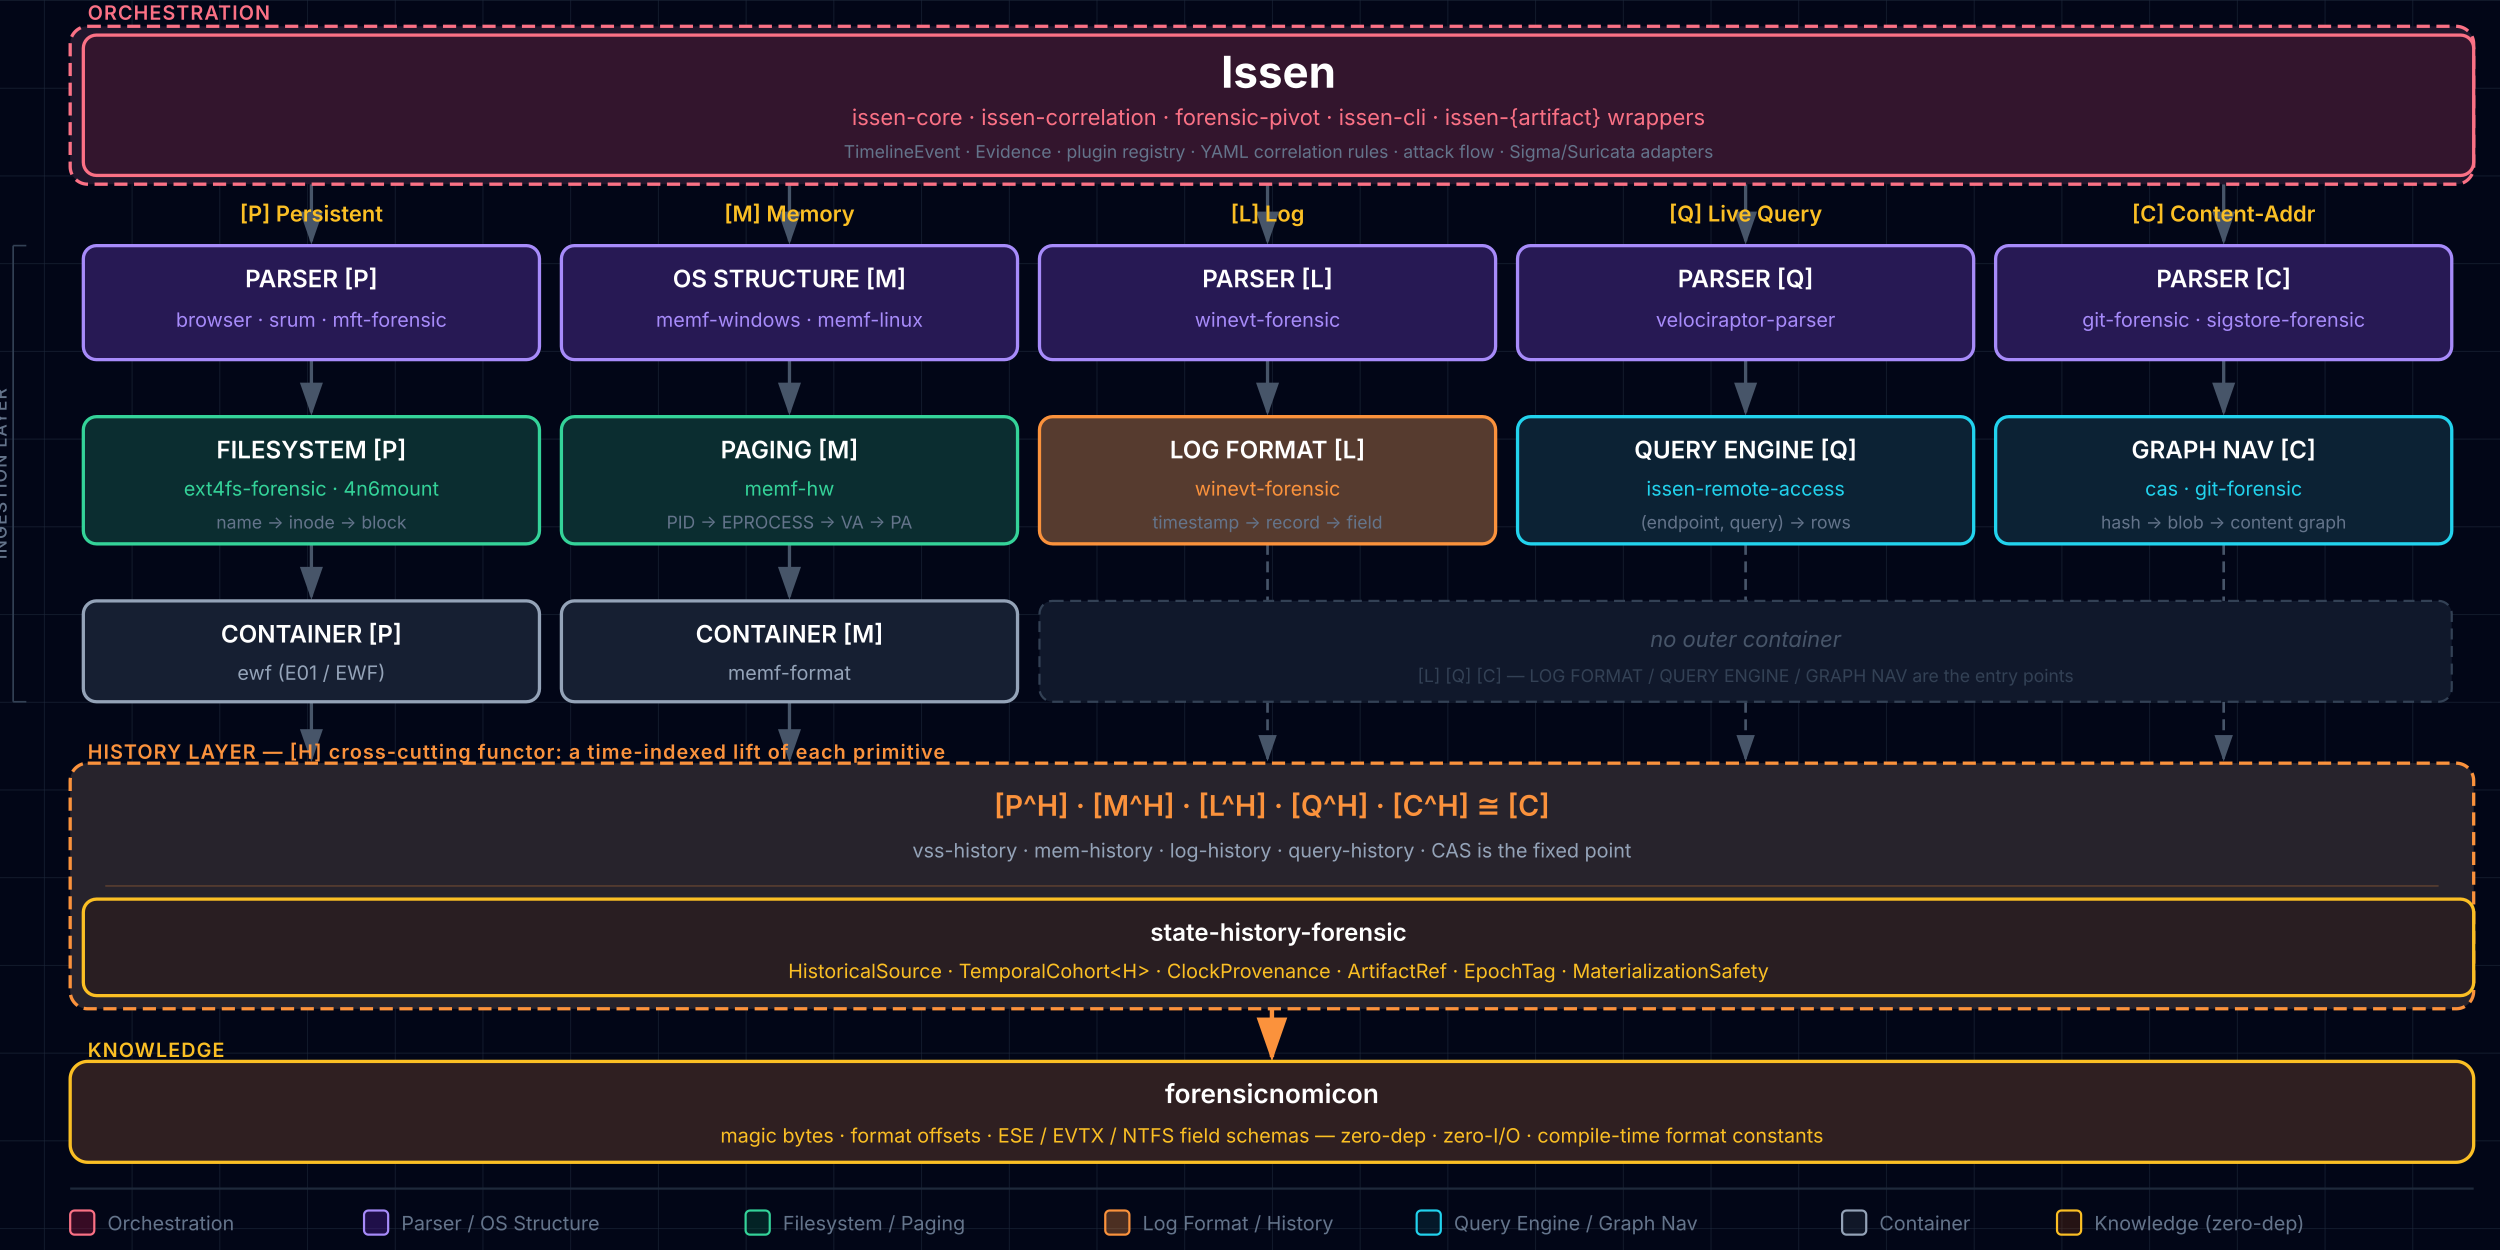
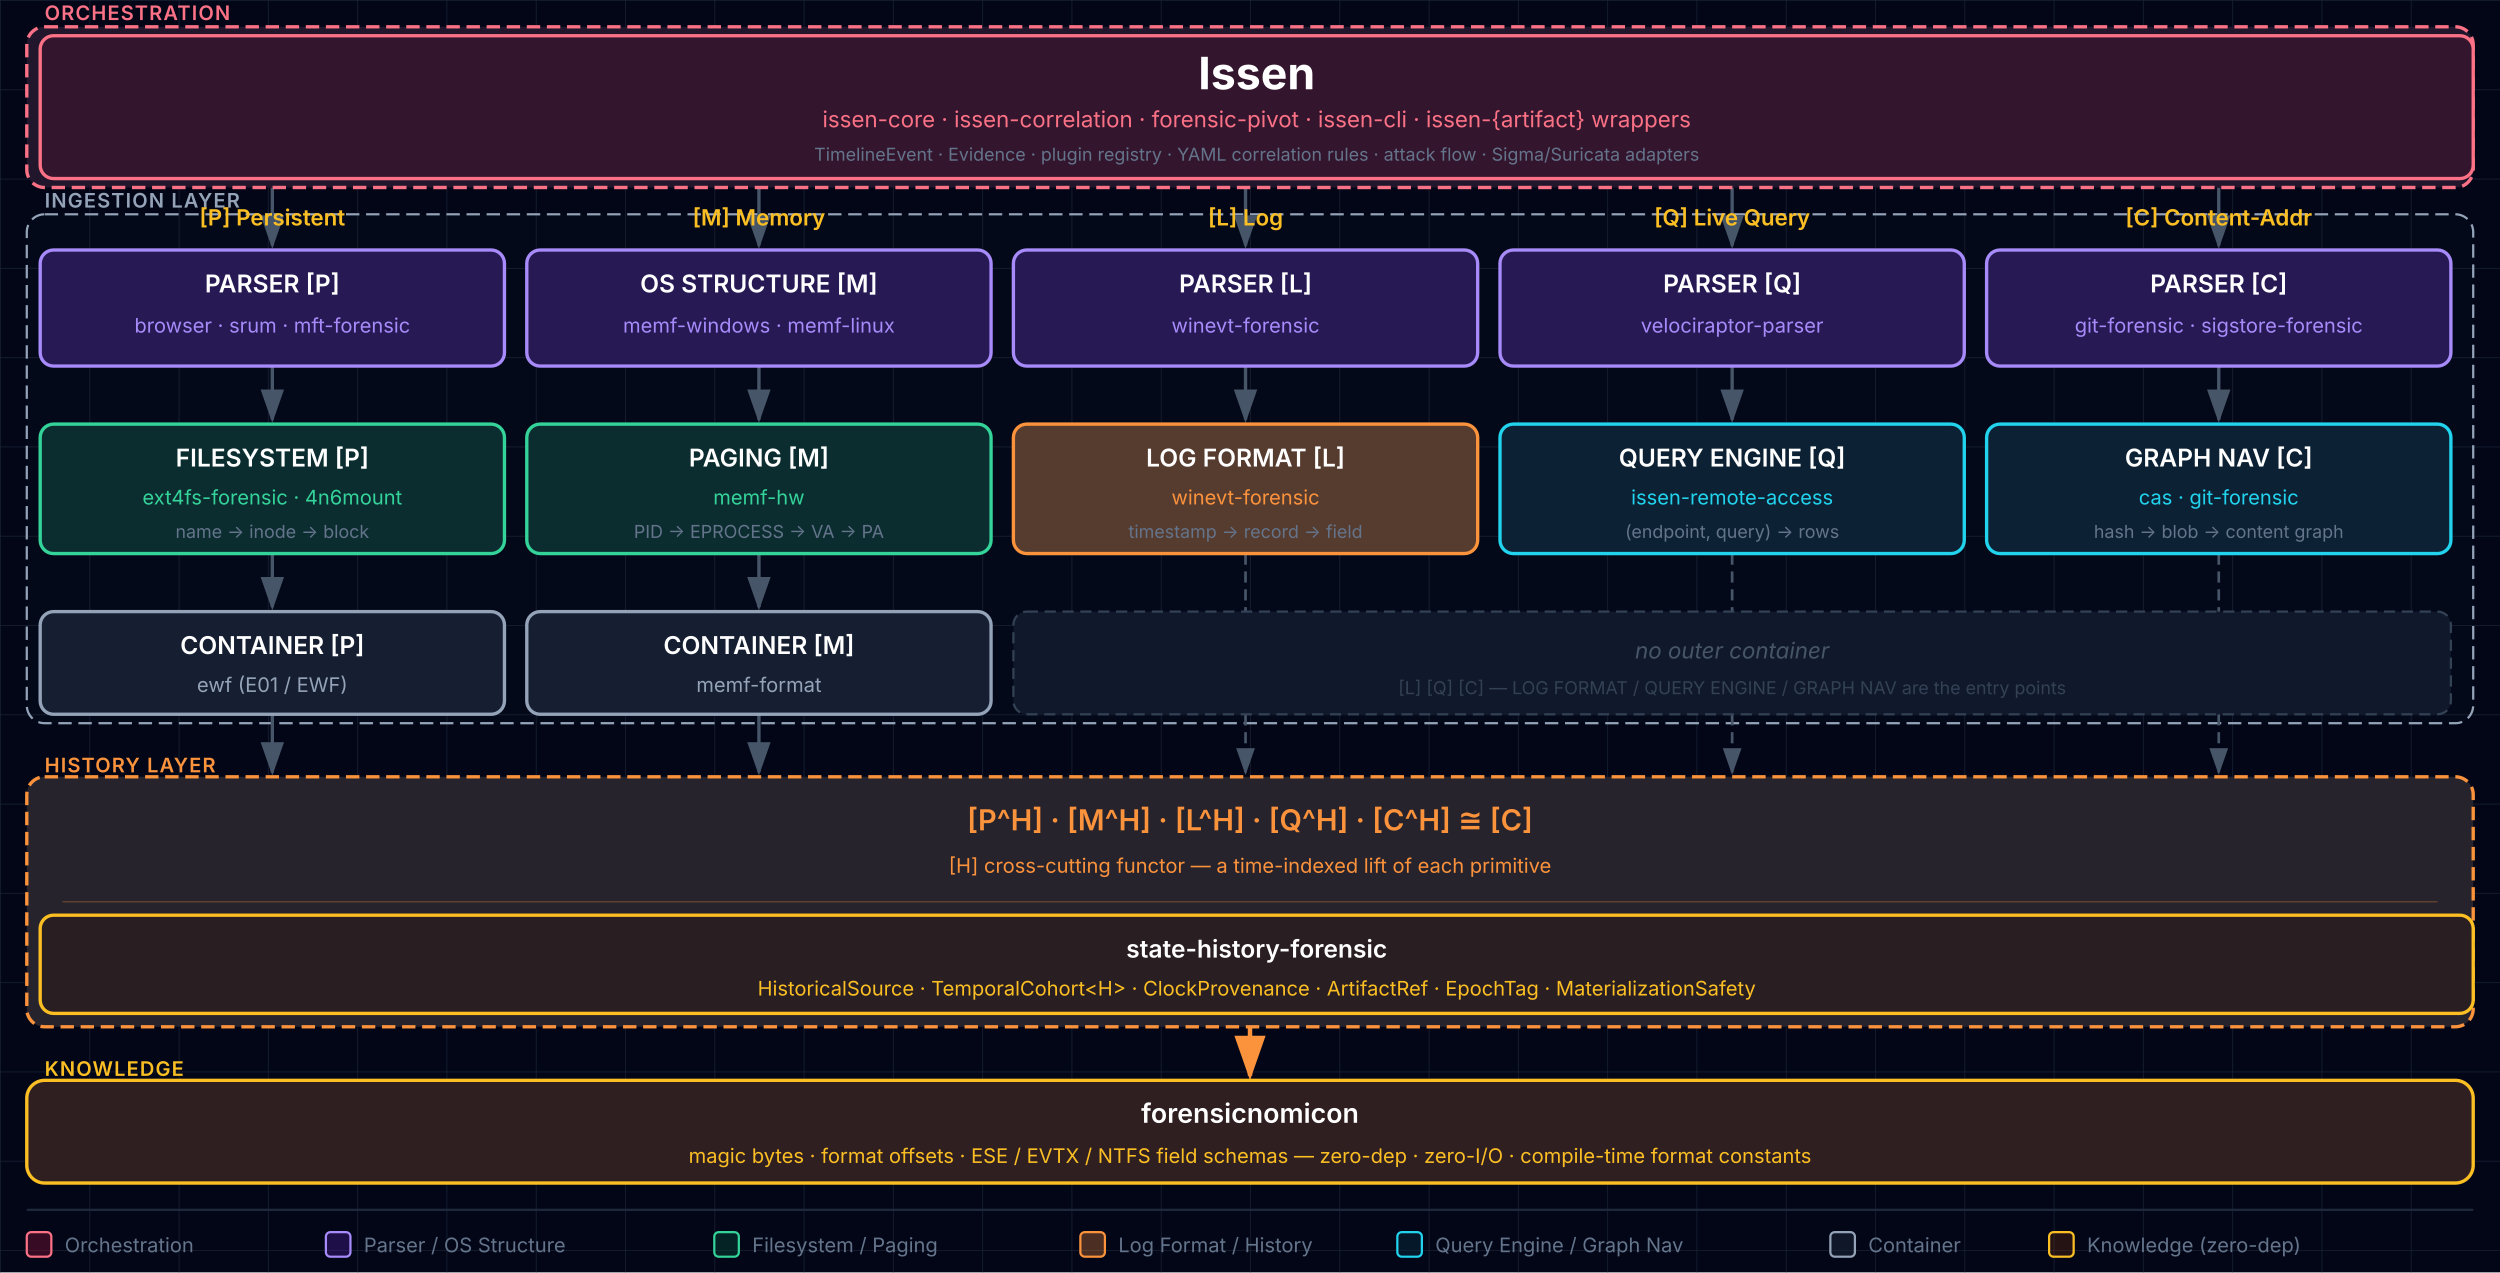
- <svg xmlns="http://www.w3.org/2000/svg" viewBox="-20 0 1140 570" style="width:100%;height:auto;font-family:'Inter',system-ui,sans-serif;">
+ <svg xmlns="http://www.w3.org/2000/svg" viewBox="0 0 1120 570" style="width:100%;height:auto;font-family:'Inter',system-ui,sans-serif;">
  <defs>
    <pattern id="grid" width="40" height="40" patternUnits="userSpaceOnUse">
      <path d="M 40 0 L 0 0 0 40" fill="none" stroke="#1e293b" stroke-width="0.5" />
    </pattern>
    <marker id="arr" markerWidth="10" markerHeight="7" refX="9" refY="3.5" orient="auto">
      <polygon points="0 0,10 3.5,0 7" fill="#475569" />
    </marker>
    <marker id="arr-orange" markerWidth="10" markerHeight="7" refX="9" refY="3.5" orient="auto">
      <polygon points="0 0,10 3.5,0 7" fill="#fb923c" />
    </marker>
  </defs>
-   <rect x="-20" width="1140" height="570" fill="#020617" />
-   <rect x="-20" width="1140" height="570" fill="url(#grid)" />
-   <line x1="-14" y1="112" x2="-14" y2="320" stroke="#334155" stroke-width="0.75" />
-   <line x1="-14" y1="112" x2="-8" y2="112" stroke="#334155" stroke-width="0.75" />
-   <line x1="-14" y1="320" x2="-8" y2="320" stroke="#334155" stroke-width="0.75" />
-   <text transform="rotate(-90, -17, 216)" x="-17" y="216" fill="#64748b" font-size="8" font-weight="500" text-anchor="middle" letter-spacing="0.5">INGESTION LAYER</text>
+   <rect width="1120" height="570" fill="#020617" />
+   <rect width="1120" height="570" fill="url(#grid)" />
+   <rect x="12" y="96" width="1096" height="228" rx="8" fill="rgba(30,41,59,0.08)" stroke="#94a3b8" stroke-width="1" stroke-dasharray="6,3" />
+   <text x="20" y="93" fill="#94a3b8" font-size="9" font-weight="600" letter-spacing="0.5">INGESTION LAYER</text>
  <line x1="122" y1="84" x2="122" y2="110" stroke="#475569" stroke-width="1.5" marker-end="url(#arr)" />
  <line x1="340" y1="84" x2="340" y2="110" stroke="#475569" stroke-width="1.5" marker-end="url(#arr)" />
  <line x1="558" y1="84" x2="558" y2="110" stroke="#475569" stroke-width="1.5" marker-end="url(#arr)" />
  <line x1="776" y1="84" x2="776" y2="110" stroke="#475569" stroke-width="1.5" marker-end="url(#arr)" />
  <line x1="994" y1="84" x2="994" y2="110" stroke="#475569" stroke-width="1.5" marker-end="url(#arr)" />
  <line x1="122" y1="164" x2="122" y2="188" stroke="#475569" stroke-width="1.5" marker-end="url(#arr)" />
  <line x1="340" y1="164" x2="340" y2="188" stroke="#475569" stroke-width="1.5" marker-end="url(#arr)" />
  <line x1="558" y1="164" x2="558" y2="188" stroke="#475569" stroke-width="1.5" marker-end="url(#arr)" />
  <line x1="776" y1="164" x2="776" y2="188" stroke="#475569" stroke-width="1.5" marker-end="url(#arr)" />
  <line x1="994" y1="164" x2="994" y2="188" stroke="#475569" stroke-width="1.5" marker-end="url(#arr)" />
  <line x1="122" y1="248" x2="122" y2="272" stroke="#475569" stroke-width="1.5" marker-end="url(#arr)" />
  <line x1="340" y1="248" x2="340" y2="272" stroke="#475569" stroke-width="1.5" marker-end="url(#arr)" />
  <line x1="558" y1="248" x2="558" y2="346" stroke="#475569" stroke-width="1.2" stroke-dasharray="5,3" marker-end="url(#arr)" />
  <line x1="776" y1="248" x2="776" y2="346" stroke="#475569" stroke-width="1.2" stroke-dasharray="5,3" marker-end="url(#arr)" />
  <line x1="994" y1="248" x2="994" y2="346" stroke="#475569" stroke-width="1.2" stroke-dasharray="5,3" marker-end="url(#arr)" />
  <line x1="122" y1="320" x2="122" y2="346" stroke="#475569" stroke-width="1.5" marker-end="url(#arr)" />
  <line x1="340" y1="320" x2="340" y2="346" stroke="#475569" stroke-width="1.5" marker-end="url(#arr)" />
  <line x1="560" y1="460" x2="560" y2="482" stroke="#fb923c" stroke-width="2" marker-end="url(#arr-orange)" />
  <rect x="12" y="12" width="1096" height="72" rx="8" fill="#0f172a" />
  <rect x="12" y="12" width="1096" height="72" rx="8" fill="rgba(136,19,55,0.15)" stroke="#fb7185" stroke-width="1.5" stroke-dasharray="6,3" />
  <text x="20" y="9" fill="#fb7185" font-size="9" font-weight="600" letter-spacing="0.5">ORCHESTRATION</text>
  <rect x="18" y="16" width="1090" height="64" rx="6" fill="#0f172a" />
  <rect x="18" y="16" width="1090" height="64" rx="6" fill="rgba(136,19,55,0.3)" stroke="#fb7185" stroke-width="1.5" />
  <text x="563" y="40" fill="white" font-size="20" font-weight="700" text-anchor="middle">Issen</text>
  <text x="563" y="57" fill="#fb7185" font-size="10" text-anchor="middle">issen-core · issen-correlation · forensic-pivot · issen-cli · issen-{artifact} wrappers</text>
  <text x="563" y="72" fill="#64748b" font-size="8" text-anchor="middle">TimelineEvent · Evidence · plugin registry · YAML correlation rules · attack flow · Sigma/Suricata adapters</text>
  <text x="122" y="101" fill="#fbbf24" font-size="10" font-weight="600" text-anchor="middle">[P] Persistent</text>
  <text x="340" y="101" fill="#fbbf24" font-size="10" font-weight="600" text-anchor="middle">[M] Memory</text>
  <text x="558" y="101" fill="#fbbf24" font-size="10" font-weight="600" text-anchor="middle">[L] Log</text>
  <text x="776" y="101" fill="#fbbf24" font-size="10" font-weight="600" text-anchor="middle">[Q] Live Query</text>
  <text x="994" y="101" fill="#fbbf24" font-size="10" font-weight="600" text-anchor="middle">[C] Content-Addr</text>
  <rect x="18" y="112" width="208" height="52" rx="6" fill="#0f172a" />
  <rect x="18" y="112" width="208" height="52" rx="6" fill="rgba(76,29,149,0.4)" stroke="#a78bfa" stroke-width="1.5" />
  <text x="122" y="131" fill="white" font-size="11" font-weight="600" text-anchor="middle">PARSER  [P]</text>
  <text x="122" y="149" fill="#a78bfa" font-size="9" text-anchor="middle">browser · srum · mft-forensic</text>
  <rect x="236" y="112" width="208" height="52" rx="6" fill="#0f172a" />
  <rect x="236" y="112" width="208" height="52" rx="6" fill="rgba(76,29,149,0.4)" stroke="#a78bfa" stroke-width="1.5" />
  <text x="340" y="131" fill="white" font-size="11" font-weight="600" text-anchor="middle">OS STRUCTURE  [M]</text>
  <text x="340" y="149" fill="#a78bfa" font-size="9" text-anchor="middle">memf-windows · memf-linux</text>
  <rect x="454" y="112" width="208" height="52" rx="6" fill="#0f172a" />
  <rect x="454" y="112" width="208" height="52" rx="6" fill="rgba(76,29,149,0.4)" stroke="#a78bfa" stroke-width="1.5" />
  <text x="558" y="131" fill="white" font-size="11" font-weight="600" text-anchor="middle">PARSER  [L]</text>
  <text x="558" y="149" fill="#a78bfa" font-size="9" text-anchor="middle">winevt-forensic</text>
  <rect x="672" y="112" width="208" height="52" rx="6" fill="#0f172a" />
  <rect x="672" y="112" width="208" height="52" rx="6" fill="rgba(76,29,149,0.4)" stroke="#a78bfa" stroke-width="1.5" />
  <text x="776" y="131" fill="white" font-size="11" font-weight="600" text-anchor="middle">PARSER  [Q]</text>
  <text x="776" y="149" fill="#a78bfa" font-size="9" text-anchor="middle">velociraptor-parser</text>
  <rect x="890" y="112" width="208" height="52" rx="6" fill="#0f172a" />
  <rect x="890" y="112" width="208" height="52" rx="6" fill="rgba(76,29,149,0.4)" stroke="#a78bfa" stroke-width="1.5" />
  <text x="994" y="131" fill="white" font-size="11" font-weight="600" text-anchor="middle">PARSER  [C]</text>
  <text x="994" y="149" fill="#a78bfa" font-size="9" text-anchor="middle">git-forensic · sigstore-forensic</text>
  <rect x="18" y="190" width="208" height="58" rx="6" fill="#0f172a" />
  <rect x="18" y="190" width="208" height="58" rx="6" fill="rgba(6,78,59,0.4)" stroke="#34d399" stroke-width="1.5" />
  <text x="122" y="209" fill="white" font-size="11" font-weight="600" text-anchor="middle">FILESYSTEM  [P]</text>
  <text x="122" y="226" fill="#34d399" font-size="9" text-anchor="middle">ext4fs-forensic · 4n6mount</text>
  <text x="122" y="241" fill="#64748b" font-size="8" text-anchor="middle">name → inode → block</text>
  <rect x="236" y="190" width="208" height="58" rx="6" fill="#0f172a" />
  <rect x="236" y="190" width="208" height="58" rx="6" fill="rgba(6,78,59,0.4)" stroke="#34d399" stroke-width="1.5" />
  <text x="340" y="209" fill="white" font-size="11" font-weight="600" text-anchor="middle">PAGING  [M]</text>
  <text x="340" y="226" fill="#34d399" font-size="9" text-anchor="middle">memf-hw</text>
  <text x="340" y="241" fill="#64748b" font-size="8" text-anchor="middle">PID → EPROCESS → VA → PA</text>
  <rect x="454" y="190" width="208" height="58" rx="6" fill="#0f172a" />
  <rect x="454" y="190" width="208" height="58" rx="6" fill="rgba(251,146,60,0.3)" stroke="#fb923c" stroke-width="1.5" />
  <text x="558" y="209" fill="white" font-size="11" font-weight="600" text-anchor="middle">LOG FORMAT  [L]</text>
  <text x="558" y="226" fill="#fb923c" font-size="9" text-anchor="middle">winevt-forensic</text>
  <text x="558" y="241" fill="#64748b" font-size="8" text-anchor="middle">timestamp → record → field</text>
  <rect x="672" y="190" width="208" height="58" rx="6" fill="#0f172a" />
  <rect x="672" y="190" width="208" height="58" rx="6" fill="rgba(8,51,68,0.4)" stroke="#22d3ee" stroke-width="1.5" />
  <text x="776" y="209" fill="white" font-size="11" font-weight="600" text-anchor="middle">QUERY ENGINE  [Q]</text>
  <text x="776" y="226" fill="#22d3ee" font-size="9" text-anchor="middle">issen-remote-access</text>
  <text x="776" y="241" fill="#64748b" font-size="8" text-anchor="middle">(endpoint, query) → rows</text>
  <rect x="890" y="190" width="208" height="58" rx="6" fill="#0f172a" />
  <rect x="890" y="190" width="208" height="58" rx="6" fill="rgba(8,51,68,0.4)" stroke="#22d3ee" stroke-width="1.5" />
  <text x="994" y="209" fill="white" font-size="11" font-weight="600" text-anchor="middle">GRAPH NAV  [C]</text>
  <text x="994" y="226" fill="#22d3ee" font-size="9" text-anchor="middle">cas · git-forensic</text>
  <text x="994" y="241" fill="#64748b" font-size="8" text-anchor="middle">hash → blob → content graph</text>
  <rect x="18" y="274" width="208" height="46" rx="6" fill="#0f172a" />
  <rect x="18" y="274" width="208" height="46" rx="6" fill="rgba(30,41,59,0.5)" stroke="#94a3b8" stroke-width="1.5" />
  <text x="122" y="293" fill="white" font-size="11" font-weight="600" text-anchor="middle">CONTAINER  [P]</text>
  <text x="122" y="310" fill="#94a3b8" font-size="9" text-anchor="middle">ewf  (E01 / EWF)</text>
  <rect x="236" y="274" width="208" height="46" rx="6" fill="#0f172a" />
  <rect x="236" y="274" width="208" height="46" rx="6" fill="rgba(30,41,59,0.5)" stroke="#94a3b8" stroke-width="1.5" />
  <text x="340" y="293" fill="white" font-size="11" font-weight="600" text-anchor="middle">CONTAINER  [M]</text>
  <text x="340" y="310" fill="#94a3b8" font-size="9" text-anchor="middle">memf-format</text>
  <rect x="454" y="274" width="644" height="46" rx="6" fill="#0f172a" />
  <rect x="454" y="274" width="644" height="46" rx="6" fill="rgba(30,41,59,0.08)" stroke="#334155" stroke-width="1" stroke-dasharray="5,3" />
  <text x="776" y="295" fill="#475569" font-size="10" font-style="italic" text-anchor="middle">no outer container</text>
  <text x="776" y="311" fill="#334155" font-size="8" text-anchor="middle">[L] [Q] [C] — LOG FORMAT / QUERY ENGINE / GRAPH NAV are the entry points</text>
  <rect x="12" y="348" width="1096" height="112" rx="8" fill="#0f172a" />
  <rect x="12" y="348" width="1096" height="112" rx="8" fill="rgba(251,146,60,0.1)" stroke="#fb923c" stroke-width="1.5" stroke-dasharray="6,3" />
-   <text x="20" y="346" fill="#fb923c" font-size="9" font-weight="600" letter-spacing="0.5">HISTORY LAYER — [H] cross-cutting functor: a time-indexed lift of each primitive</text>
+   <text x="20" y="346" fill="#fb923c" font-size="9" font-weight="600" letter-spacing="0.5">HISTORY LAYER</text>
  <text x="560" y="372" fill="#fb923c" font-size="13" font-weight="600" text-anchor="middle">[P^H]  ·  [M^H]  ·  [L^H]  ·  [Q^H]  ·  [C^H] ≅ [C]</text>
-   <text x="560" y="391" fill="#94a3b8" font-size="9" text-anchor="middle">vss-history · mem-history · log-history · query-history · CAS is the fixed point</text>
+   <text x="560" y="391" fill="#fb923c" font-size="9" text-anchor="middle">[H] cross-cutting functor — a time-indexed lift of each primitive</text>
  <line x1="28" y1="404" x2="1092" y2="404" stroke="#fb923c" stroke-width="0.5" opacity="0.35" />
  <rect x="18" y="410" width="1090" height="44" rx="6" fill="#0f172a" />
  <rect x="18" y="410" width="1090" height="44" rx="6" fill="rgba(120,53,15,0.25)" stroke="#fbbf24" stroke-width="1.5" />
  <text x="563" y="429" fill="white" font-size="11" font-weight="600" text-anchor="middle">state-history-forensic</text>
  <text x="563" y="446" fill="#fbbf24" font-size="9" text-anchor="middle">HistoricalSource · TemporalCohort&lt;H&gt; · ClockProvenance · ArtifactRef · EpochTag · MaterializationSafety</text>
  <rect x="12" y="484" width="1096" height="46" rx="8" fill="#0f172a" />
  <rect x="12" y="484" width="1096" height="46" rx="8" fill="rgba(120,53,15,0.3)" stroke="#fbbf24" stroke-width="1.5" />
  <text x="20" y="482" fill="#fbbf24" font-size="9" font-weight="600" letter-spacing="0.5">KNOWLEDGE</text>
  <text x="560" y="503" fill="white" font-size="12" font-weight="600" text-anchor="middle">forensicnomicon</text>
  <text x="560" y="521" fill="#fbbf24" font-size="9" text-anchor="middle">magic bytes · format offsets · ESE / EVTX / NTFS field schemas — zero-dep · zero-I/O · compile-time format constants</text>
  <line x1="12" y1="542" x2="1108" y2="542" stroke="#1e293b" stroke-width="1" />
  <rect x="12" y="552" width="11" height="11" rx="2" fill="rgba(136,19,55,0.4)" stroke="#fb7185" stroke-width="1" />
  <text x="29" y="561" fill="#64748b" font-size="9">Orchestration</text>
  <rect x="146" y="552" width="11" height="11" rx="2" fill="rgba(76,29,149,0.4)" stroke="#a78bfa" stroke-width="1" />
  <text x="163" y="561" fill="#64748b" font-size="9">Parser / OS Structure</text>
  <rect x="320" y="552" width="11" height="11" rx="2" fill="rgba(6,78,59,0.4)" stroke="#34d399" stroke-width="1" />
  <text x="337" y="561" fill="#64748b" font-size="9">Filesystem / Paging</text>
  <rect x="484" y="552" width="11" height="11" rx="2" fill="rgba(251,146,60,0.3)" stroke="#fb923c" stroke-width="1" />
  <text x="501" y="561" fill="#64748b" font-size="9">Log Format / History</text>
  <rect x="626" y="552" width="11" height="11" rx="2" fill="rgba(8,51,68,0.4)" stroke="#22d3ee" stroke-width="1" />
  <text x="643" y="561" fill="#64748b" font-size="9">Query Engine / Graph Nav</text>
  <rect x="820" y="552" width="11" height="11" rx="2" fill="rgba(30,41,59,0.5)" stroke="#94a3b8" stroke-width="1" />
  <text x="837" y="561" fill="#64748b" font-size="9">Container</text>
  <rect x="918" y="552" width="11" height="11" rx="2" fill="rgba(120,53,15,0.3)" stroke="#fbbf24" stroke-width="1" />
  <text x="935" y="561" fill="#64748b" font-size="9">Knowledge (zero-dep)</text>
</svg>
